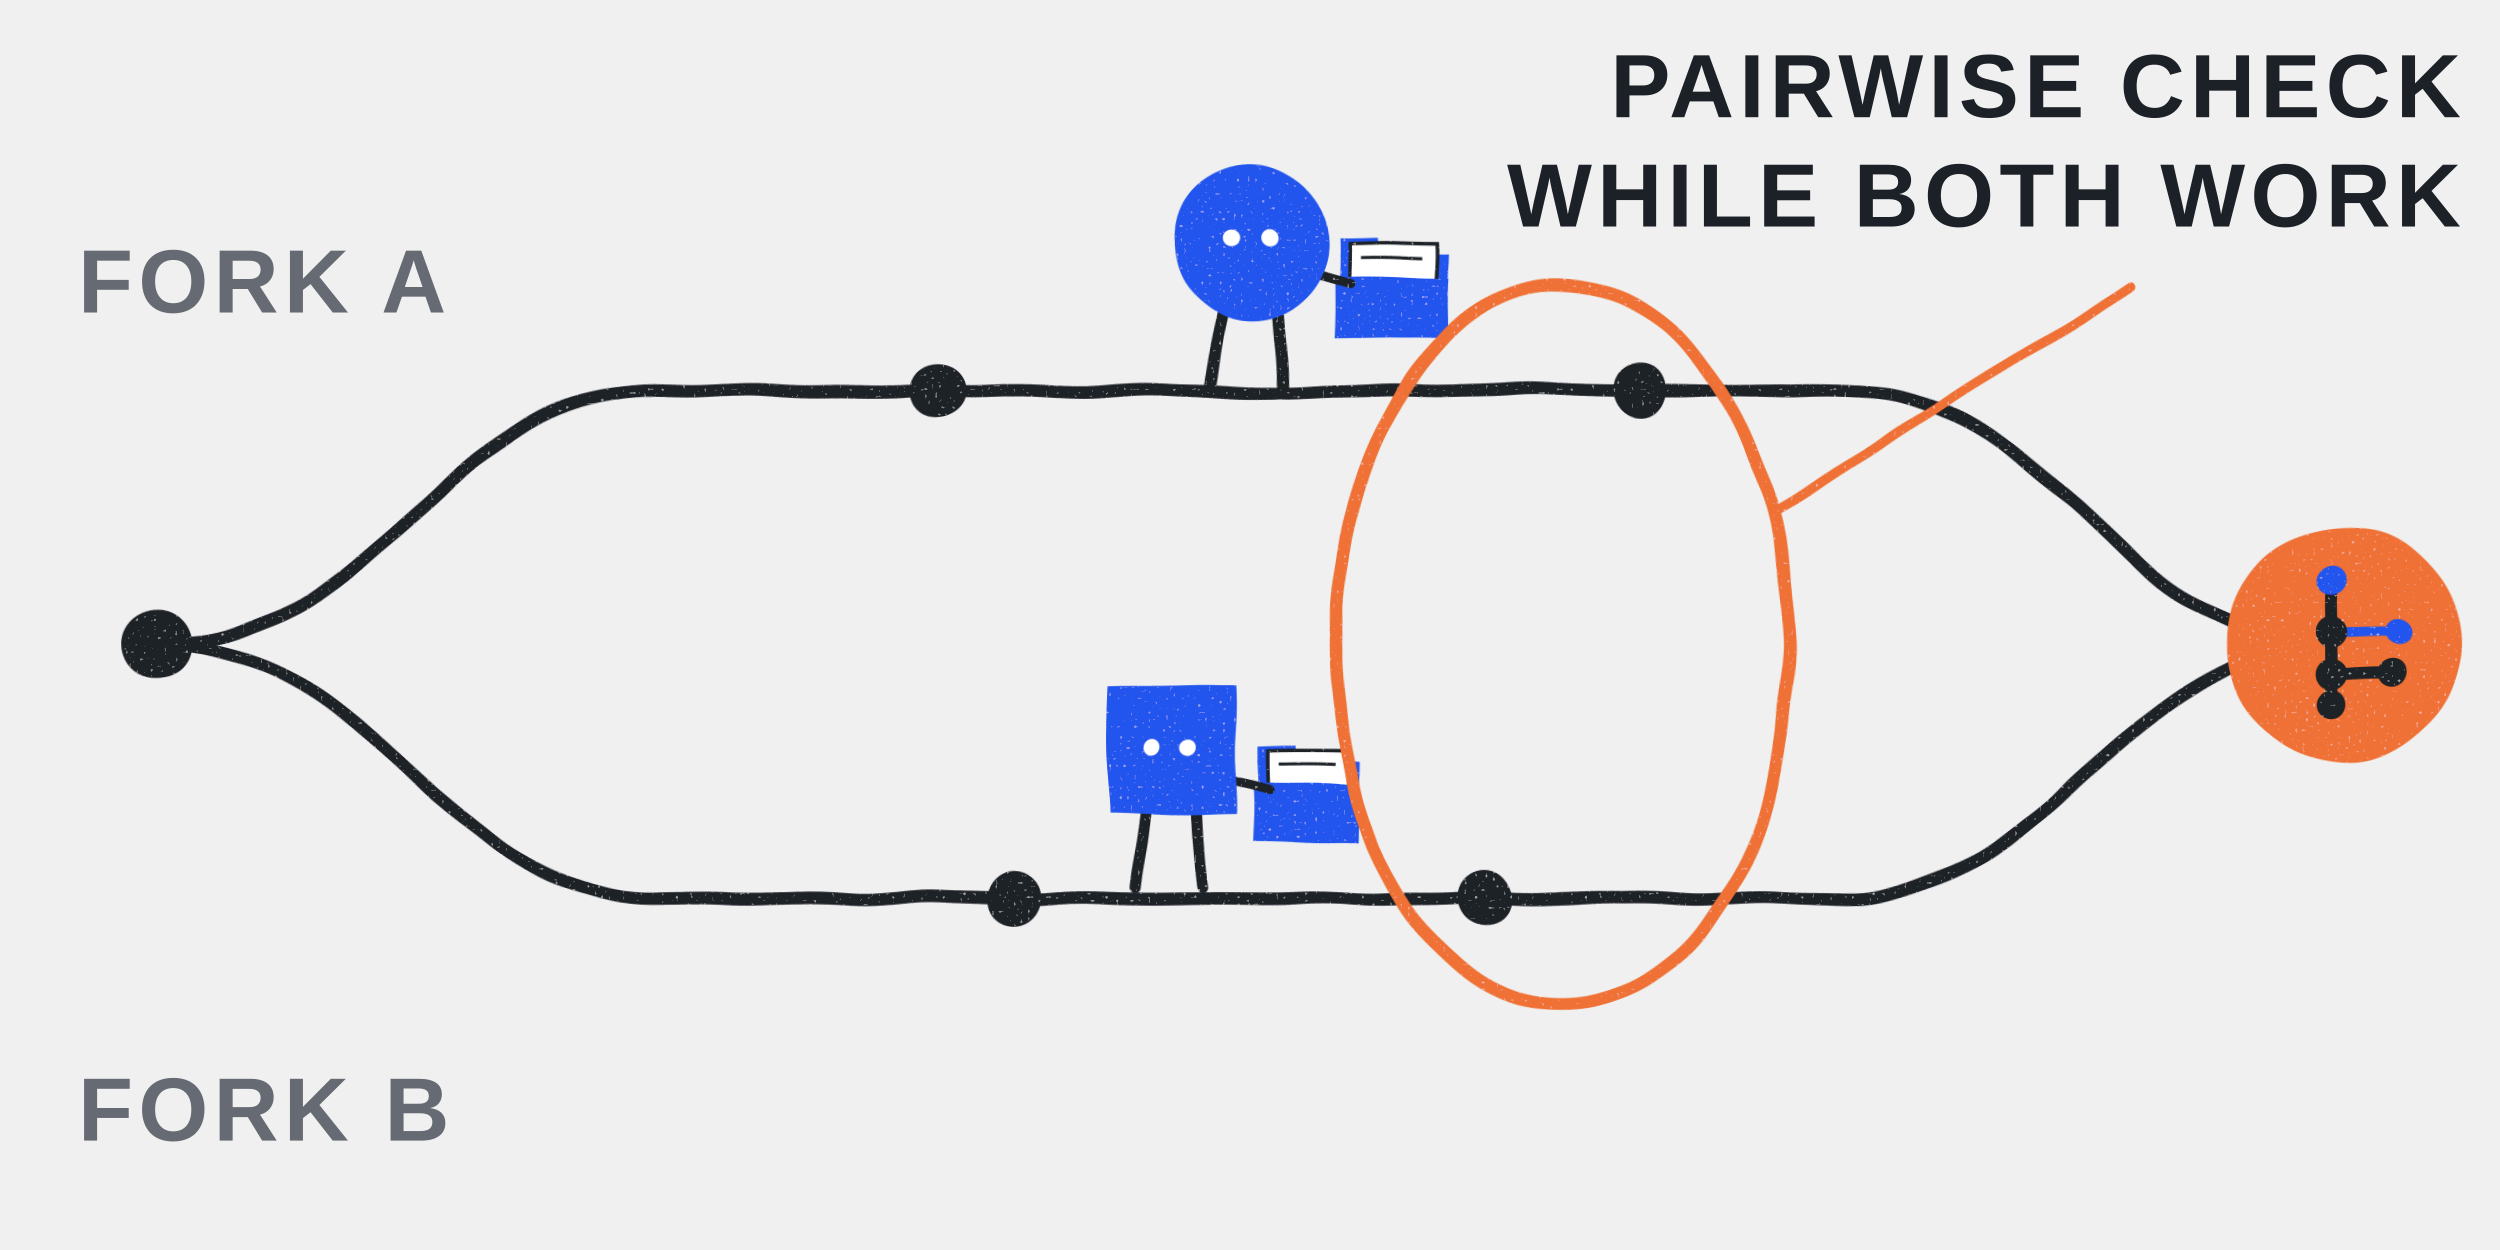
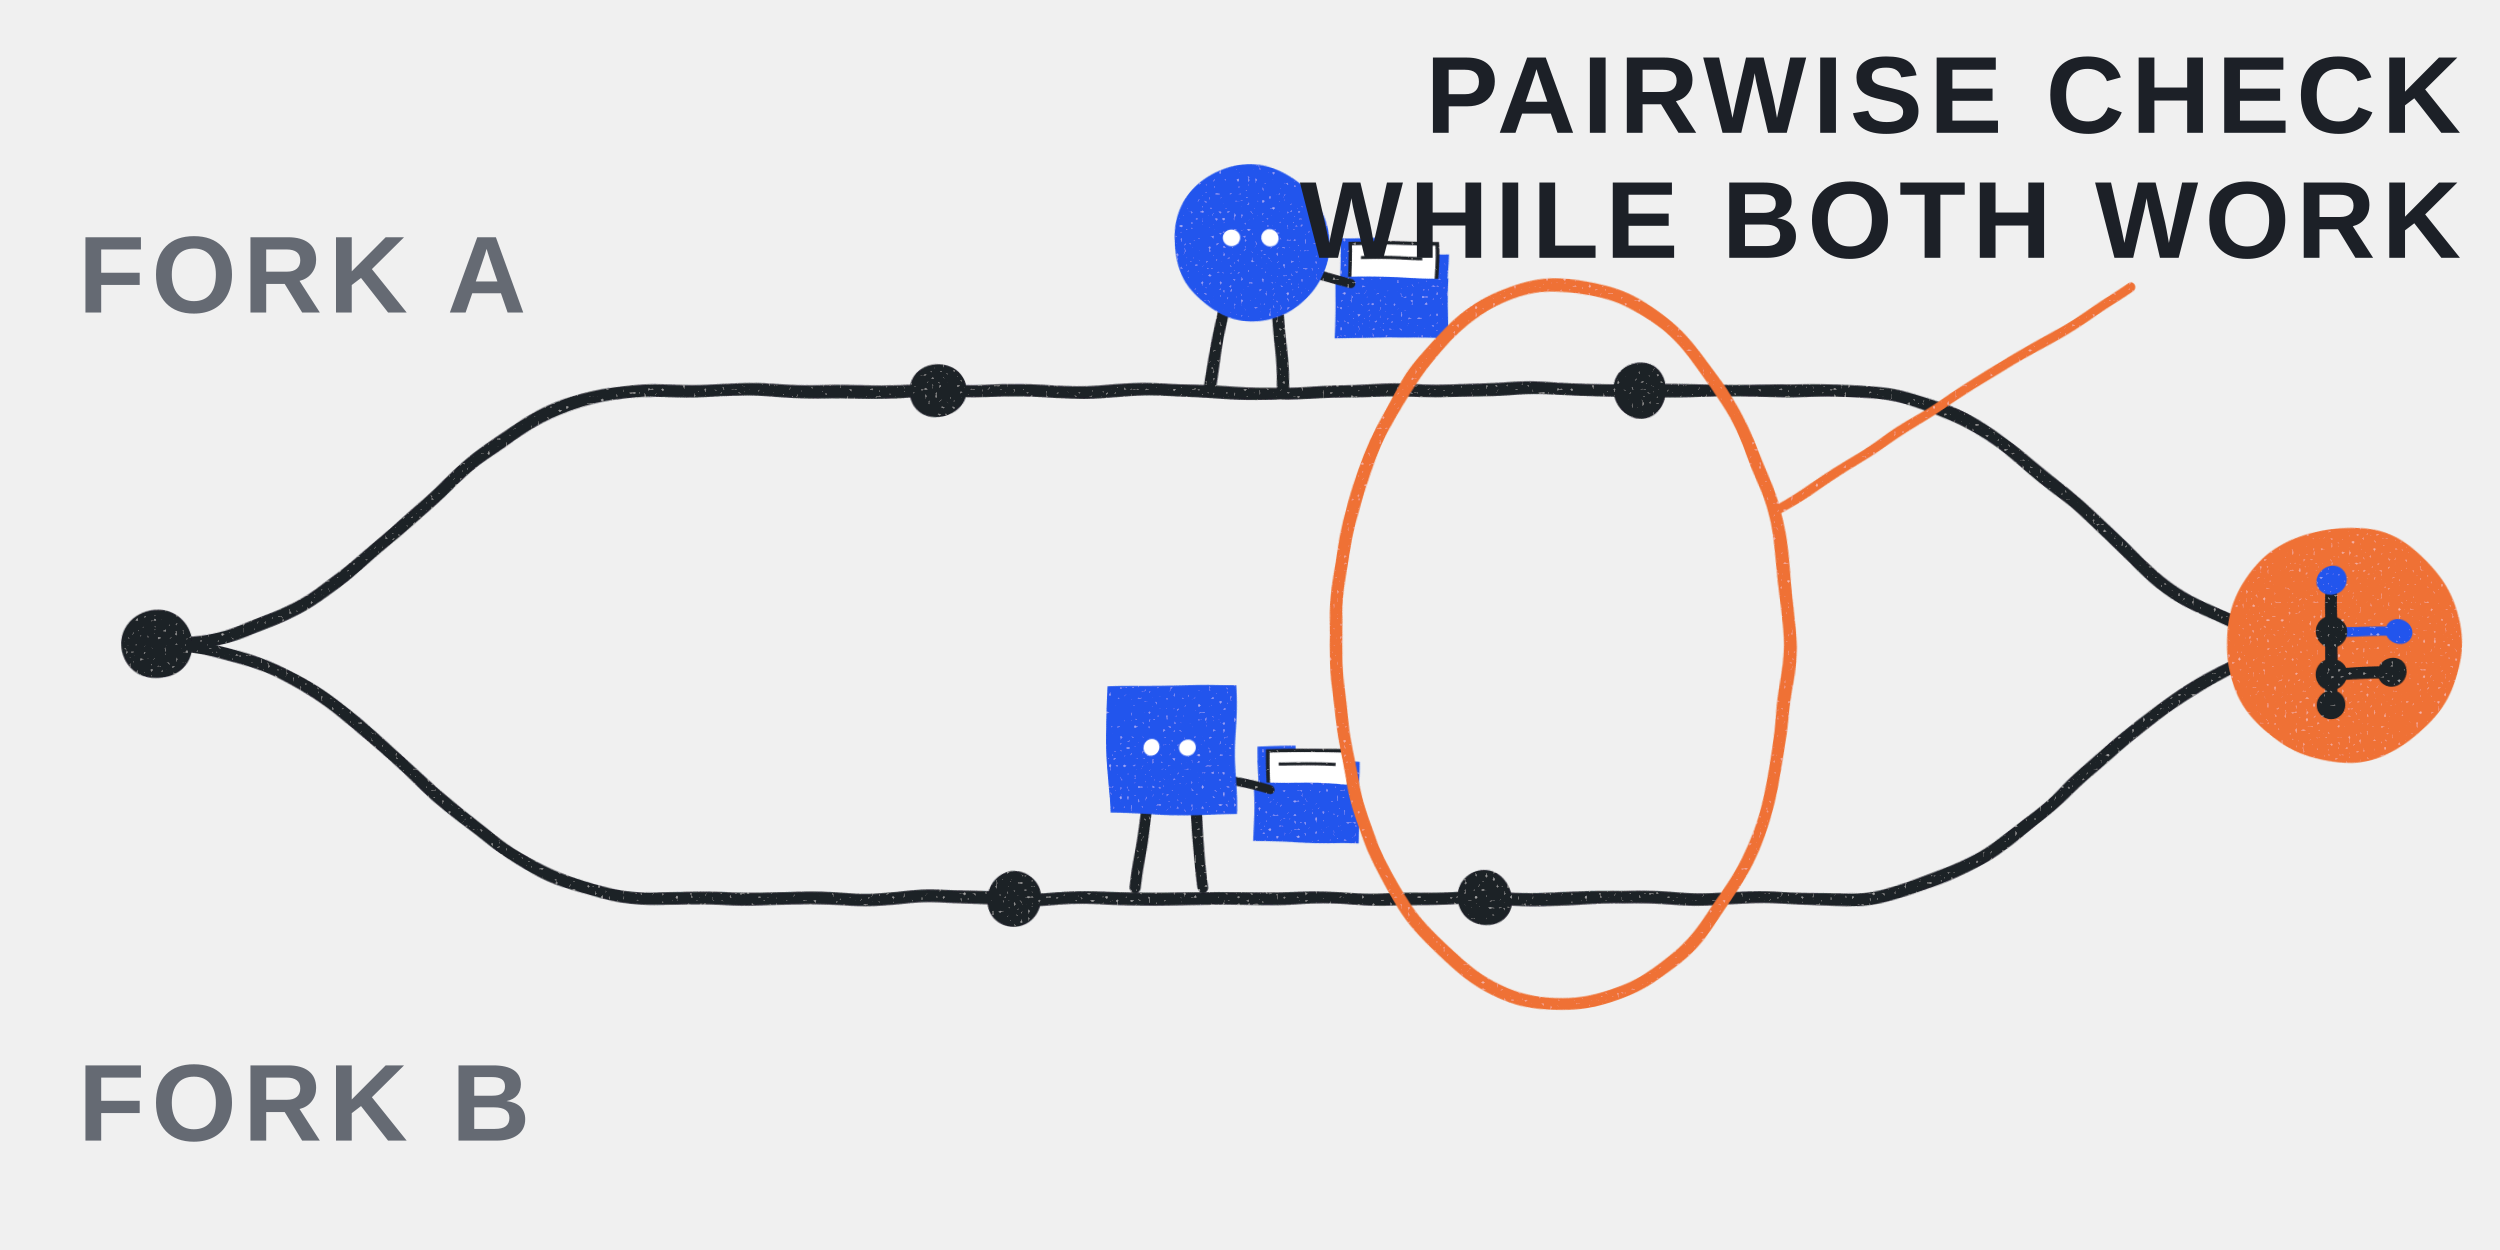
<svg xmlns="http://www.w3.org/2000/svg" viewBox="0 0 640 320" width="640" height="320" role="img" aria-label="Two agent forks checked pairwise while they still work">
  <defs>
    <filter id="sa01r" x="-15%" y="-15%" width="130%" height="130%">
      <feTurbulence type="fractalNoise" baseFrequency=".035" numOctaves="2" seed="3" result="t" />
      <feDisplacementMap in="SourceGraphic" in2="t" scale="2.6" xChannelSelector="R" yChannelSelector="G" result="d" />
      <feTurbulence type="fractalNoise" baseFrequency="1.1" numOctaves="1" seed="7" result="n" />
      <feColorMatrix in="n" type="matrix" values="0 0 0 0 1  0 0 0 0 1  0 0 0 0 1  0 0 0 -2.2 0.72" result="w" />
      <feComposite in="w" in2="d" operator="in" result="ws" />
      <feMerge>
        <feMergeNode in="d" />
        <feMergeNode in="ws" />
      </feMerge>
    </filter>
    <filter id="sa01s" x="-10%" y="-30%" width="120%" height="160%">
      <feTurbulence type="fractalNoise" baseFrequency="1.3" numOctaves="1" seed="2" result="n" />
      <feColorMatrix in="n" type="matrix" values="0 0 0 0 .09  0 0 0 0 .09  0 0 0 0 .1  4.5 0 0 0 -1.9" result="a" />
      <feComposite in="a" in2="SourceGraphic" operator="in" />
    </filter>
    <radialGradient id="sa01g">
      <stop offset="0%" stop-color="#000" stop-opacity="1" />
      <stop offset="100%" stop-color="#000" stop-opacity="0" />
    </radialGradient>
  </defs>
  <g filter="url(#sa01r)">
    <path d="M40 165 C100 165 110 100 170 100 L470 100 C530 100 540 165 600 165" fill="none" stroke="#1C2027" stroke-width="3.2" stroke-linecap="round" />
    <path d="M40 165 C100 165 110 230 170 230 L470 230 C530 230 540 165 600 165" fill="none" stroke="#1C2027" stroke-width="3.2" stroke-linecap="round" />
    <circle cx="40" cy="165" r="9" fill="#1C2027" />
    <circle cx="240" cy="100" r="7" fill="#1C2027" />
    <circle cx="420" cy="100" r="7" fill="#1C2027" />
    <circle cx="260" cy="230" r="7" fill="#1C2027" />
    <circle cx="380" cy="230" r="7" fill="#1C2027" />
    <g>
      <line x1="313.6" y1="73" x2="310" y2="99" stroke="#1C2027" stroke-width="3" stroke-linecap="round" />
      <line x1="326.4" y1="73" x2="328.4" y2="99" stroke="#1C2027" stroke-width="3" stroke-linecap="round" />
      <g>
        <rect x="343" y="61.04" width="9.9" height="4.84" fill="#2455ED" />
        <rect x="343" y="65" width="27.5" height="20.9" fill="#2455ED" />
        <rect x="345.64" y="62.36" width="22" height="15.4" fill="#fff" stroke="#1C2027" stroke-width="0.9" />
        <line x1="348.5" y1="66.1" x2="363.9" y2="66.1" stroke="#1C2027" stroke-width="0.8" />
        <rect x="341.68" y="71.16" width="29.04" height="15.4" fill="#2455ED" />
      </g>
      <line x1="328" y1="68" x2="346" y2="73" stroke="#1C2027" stroke-width="2.4" stroke-linecap="round" />
      <circle cx="320" cy="62" r="20" fill="#2455ED" />
      <circle cx="315.2" cy="61" r="2.2" fill="#fff" />
      <circle cx="324.8" cy="61" r="2.2" fill="#fff" />
    </g>
    <g>
      <line x1="293.92" y1="202.45" x2="290.5" y2="227.15" stroke="#1C2027" stroke-width="2.85" stroke-linecap="round" />
      <line x1="306.08" y1="202.45" x2="307.98" y2="227.15" stroke="#1C2027" stroke-width="2.85" stroke-linecap="round" />
      <g>
        <rect x="321.85" y="191.088" width="9.405" height="4.598" fill="#2455ED" />
        <rect x="321.85" y="194.85" width="26.125" height="19.855" fill="#2455ED" />
        <rect x="324.358" y="192.342" width="20.9" height="14.63" fill="#fff" stroke="#1C2027" stroke-width="0.9" />
        <line x1="327.075" y1="195.895" x2="341.705" y2="195.895" stroke="#1C2027" stroke-width="0.8" />
        <rect x="320.596" y="200.702" width="27.588" height="14.63" fill="#2455ED" />
      </g>
      <line x1="307.6" y1="197.7" x2="324.7" y2="202.45" stroke="#1C2027" stroke-width="2.28" stroke-linecap="round" />
      <rect x="283.66" y="175.66" width="32.68" height="32.68" fill="#2455ED" />
      <circle cx="295.44" cy="191.05" r="2.09" fill="#fff" />
      <circle cx="304.56" cy="191.05" r="2.09" fill="#fff" />
    </g>
    <ellipse cx="400" cy="165" rx="58" ry="92" fill="none" stroke="#EF7134" stroke-width="3.2" />
    <path d="M455 130 L545 74" fill="none" stroke="#EF7134" stroke-width="2.4" stroke-linecap="round" />
    <g>
      <circle cx="600" cy="165" r="30" fill="#EF7134" />
      <path d="M597 148.5 L597 180" fill="none" stroke="#1C2027" stroke-width="3" stroke-linecap="round" />
      <path d="M597 162 L613.5 162" fill="none" stroke="#2455ED" stroke-width="2.4" stroke-linecap="round" />
      <path d="M597 172.5 L612 172.5" fill="none" stroke="#1C2027" stroke-width="3" stroke-linecap="round" />
      <circle cx="597" cy="148.5" r="3.9" fill="#2455ED" />
      <circle cx="597" cy="162" r="3.9" fill="#1C2027" />
      <circle cx="613.5" cy="162" r="3.3" fill="#2455ED" />
      <circle cx="597" cy="172.5" r="3.9" fill="#1C2027" />
      <circle cx="612" cy="172.5" r="3.6" fill="#1C2027" />
      <circle cx="597" cy="180" r="3.6" fill="#1C2027" />
    </g>
  </g>
  <g>
-     <text x="630" y="30" fill="#1C2027" font-family="Arial, Helvetica, sans-serif" font-weight="600" font-size="23" letter-spacing=".06em" text-anchor="end">PAIRWISE CHECK</text>
-     <text x="630" y="58" fill="#1C2027" font-family="Arial, Helvetica, sans-serif" font-weight="600" font-size="23" letter-spacing=".06em" text-anchor="end">WHILE BOTH WORK</text>
-     <text x="20" y="80" fill="#656A73" font-family="Arial, Helvetica, sans-serif" font-weight="600" font-size="23" letter-spacing=".06em" text-anchor="start">FORK A</text>
-     <text x="20" y="292" fill="#656A73" font-family="Arial, Helvetica, sans-serif" font-weight="600" font-size="23" letter-spacing=".06em" text-anchor="start">FORK B</text>
+     <text x="630" y="34" fill="#1C2027" font-family="Arial, Helvetica, sans-serif" font-weight="600" font-size="28" letter-spacing=".06em" text-anchor="end">PAIRWISE CHECK</text>
+     <text x="630" y="66" fill="#1C2027" font-family="Arial, Helvetica, sans-serif" font-weight="600" font-size="28" letter-spacing=".06em" text-anchor="end">WHILE BOTH WORK</text>
+     <text x="20" y="80" fill="#656A73" font-family="Arial, Helvetica, sans-serif" font-weight="600" font-size="28" letter-spacing=".06em" text-anchor="start">FORK A</text>
+     <text x="20" y="292" fill="#656A73" font-family="Arial, Helvetica, sans-serif" font-weight="600" font-size="28" letter-spacing=".06em" text-anchor="start">FORK B</text>
  </g>
</svg>
